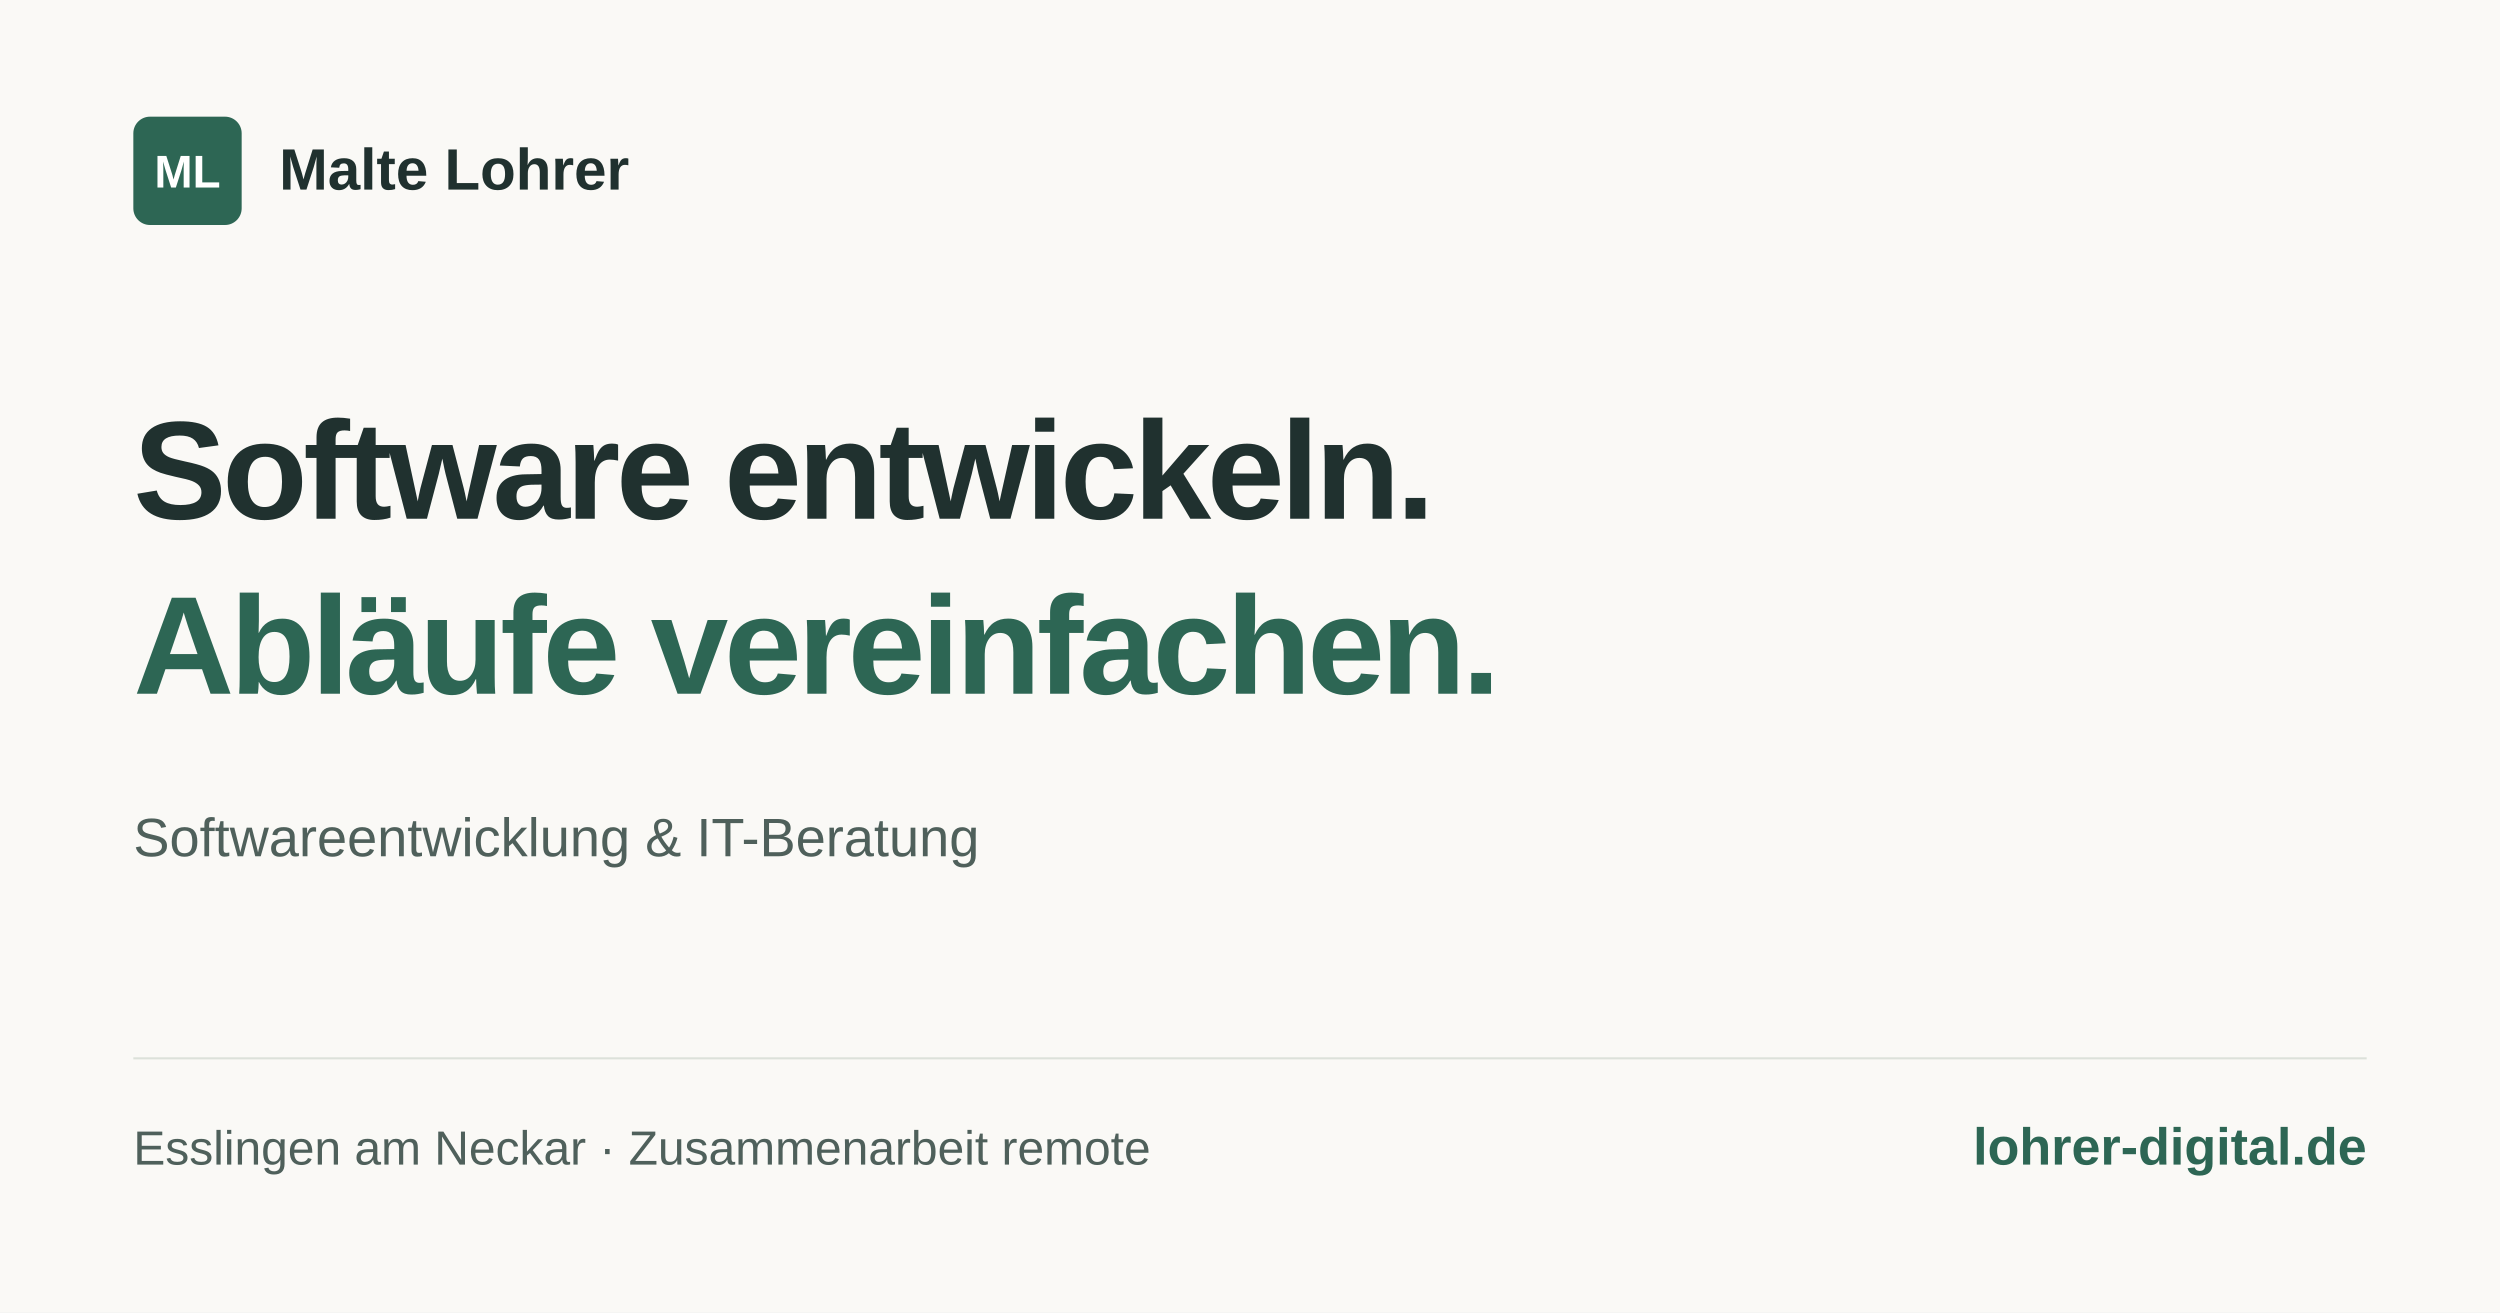
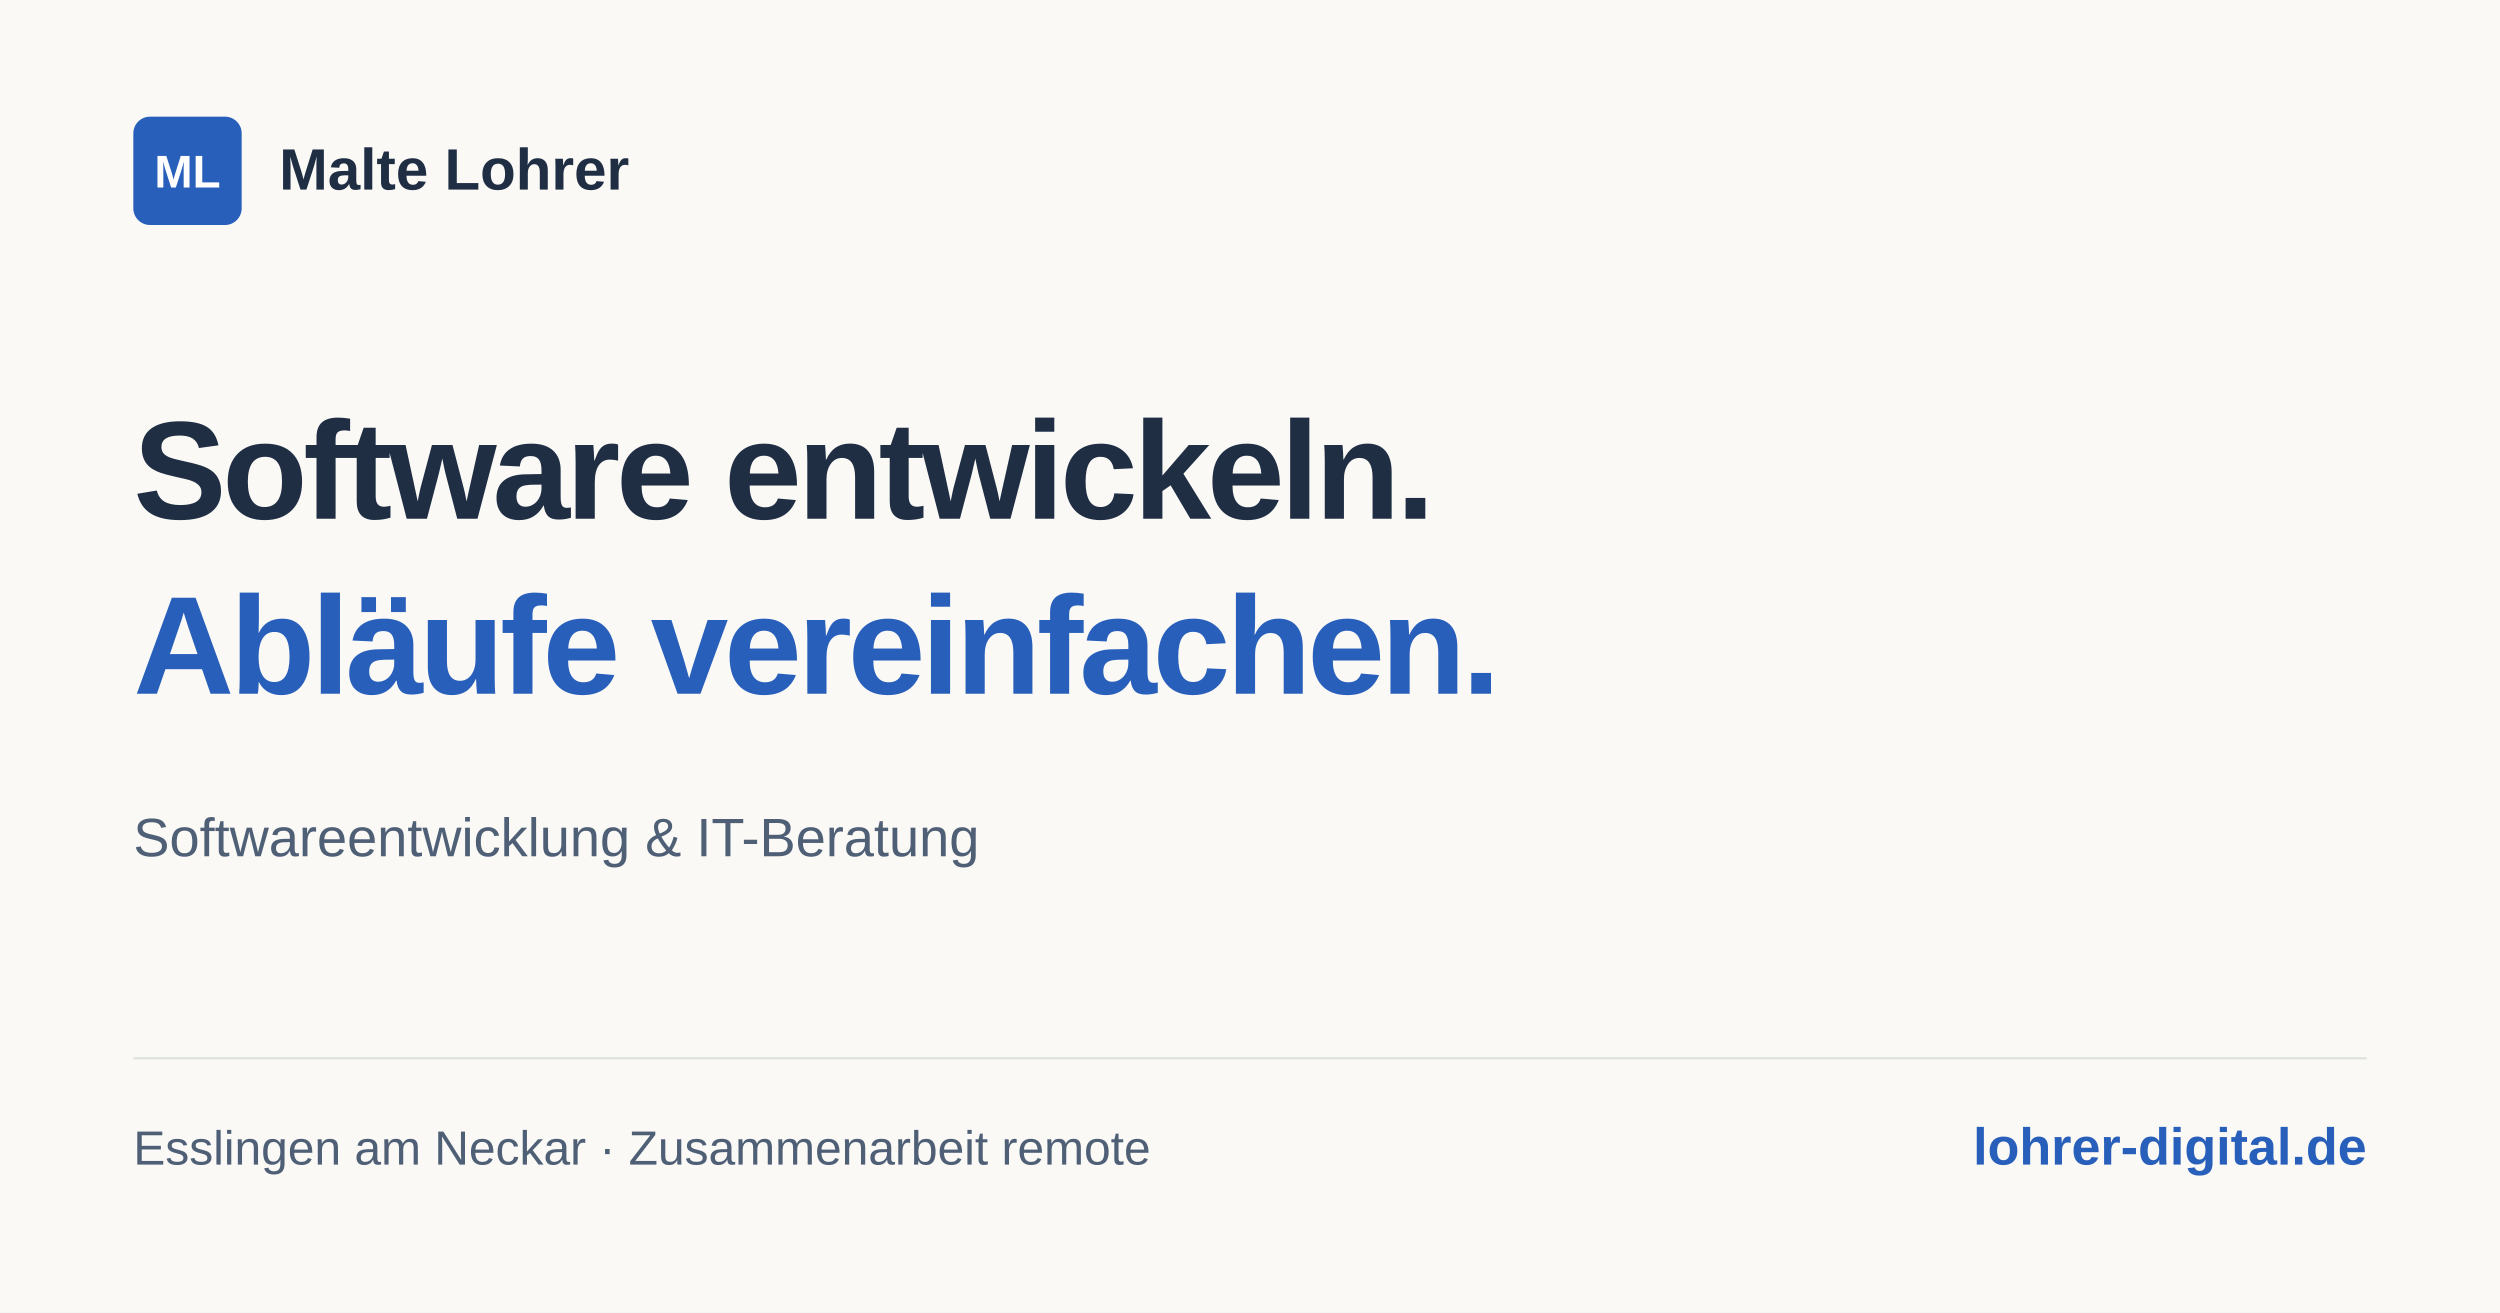
<svg xmlns="http://www.w3.org/2000/svg" width="1200" height="630" viewBox="0 0 1200 630">
  <rect width="1200" height="630" fill="#faf9f6" />
-   <rect x="64" y="56" width="52" height="52" rx="8" fill="#2d6654" />
+   <rect x="64" y="56" width="52" height="52" rx="8" fill="#285fba" />
  <g font-family="Arial,sans-serif">
    <text x="90" y="90" text-anchor="middle" font-size="22" font-weight="700" fill="white">ML</text>
-     <text x="134" y="91" font-size="28" font-weight="600" fill="#20312f">Malte Lohrer</text>
-     <text x="64" y="249" font-size="67" font-weight="600" letter-spacing="-2" fill="#20312f">Software entwickeln.</text>
-     <text x="64" y="333" font-size="67" font-weight="600" letter-spacing="-2" fill="#2d6654">Abläufe vereinfachen.</text>
-     <text x="64" y="411" font-size="26" fill="#4f605b">Softwareentwicklung &amp; IT-Beratung</text>
+     <text x="134" y="91" font-size="28" font-weight="600" fill="#202e44">Malte Lohrer</text>
+     <text x="64" y="249" font-size="67" font-weight="600" letter-spacing="-2" fill="#202e44">Software entwickeln.</text>
+     <text x="64" y="333" font-size="67" font-weight="600" letter-spacing="-2" fill="#285fba">Abläufe vereinfachen.</text>
+     <text x="64" y="411" font-size="26" fill="#4e5f76">Softwareentwicklung &amp; IT-Beratung</text>
    <path d="M64 508H1136" stroke="#dce1da" />
-     <text x="64" y="559" font-size="23" fill="#4f605b">Esslingen am Neckar · Zusammenarbeit remote</text>
-     <text x="1136" y="559" text-anchor="end" font-size="25" font-weight="600" fill="#2d6654">lohrer-digital.de</text>
+     <text x="64" y="559" font-size="23" fill="#4e5f76">Esslingen am Neckar · Zusammenarbeit remote</text>
+     <text x="1136" y="559" text-anchor="end" font-size="25" font-weight="600" fill="#285fba">lohrer-digital.de</text>
  </g>
</svg>
